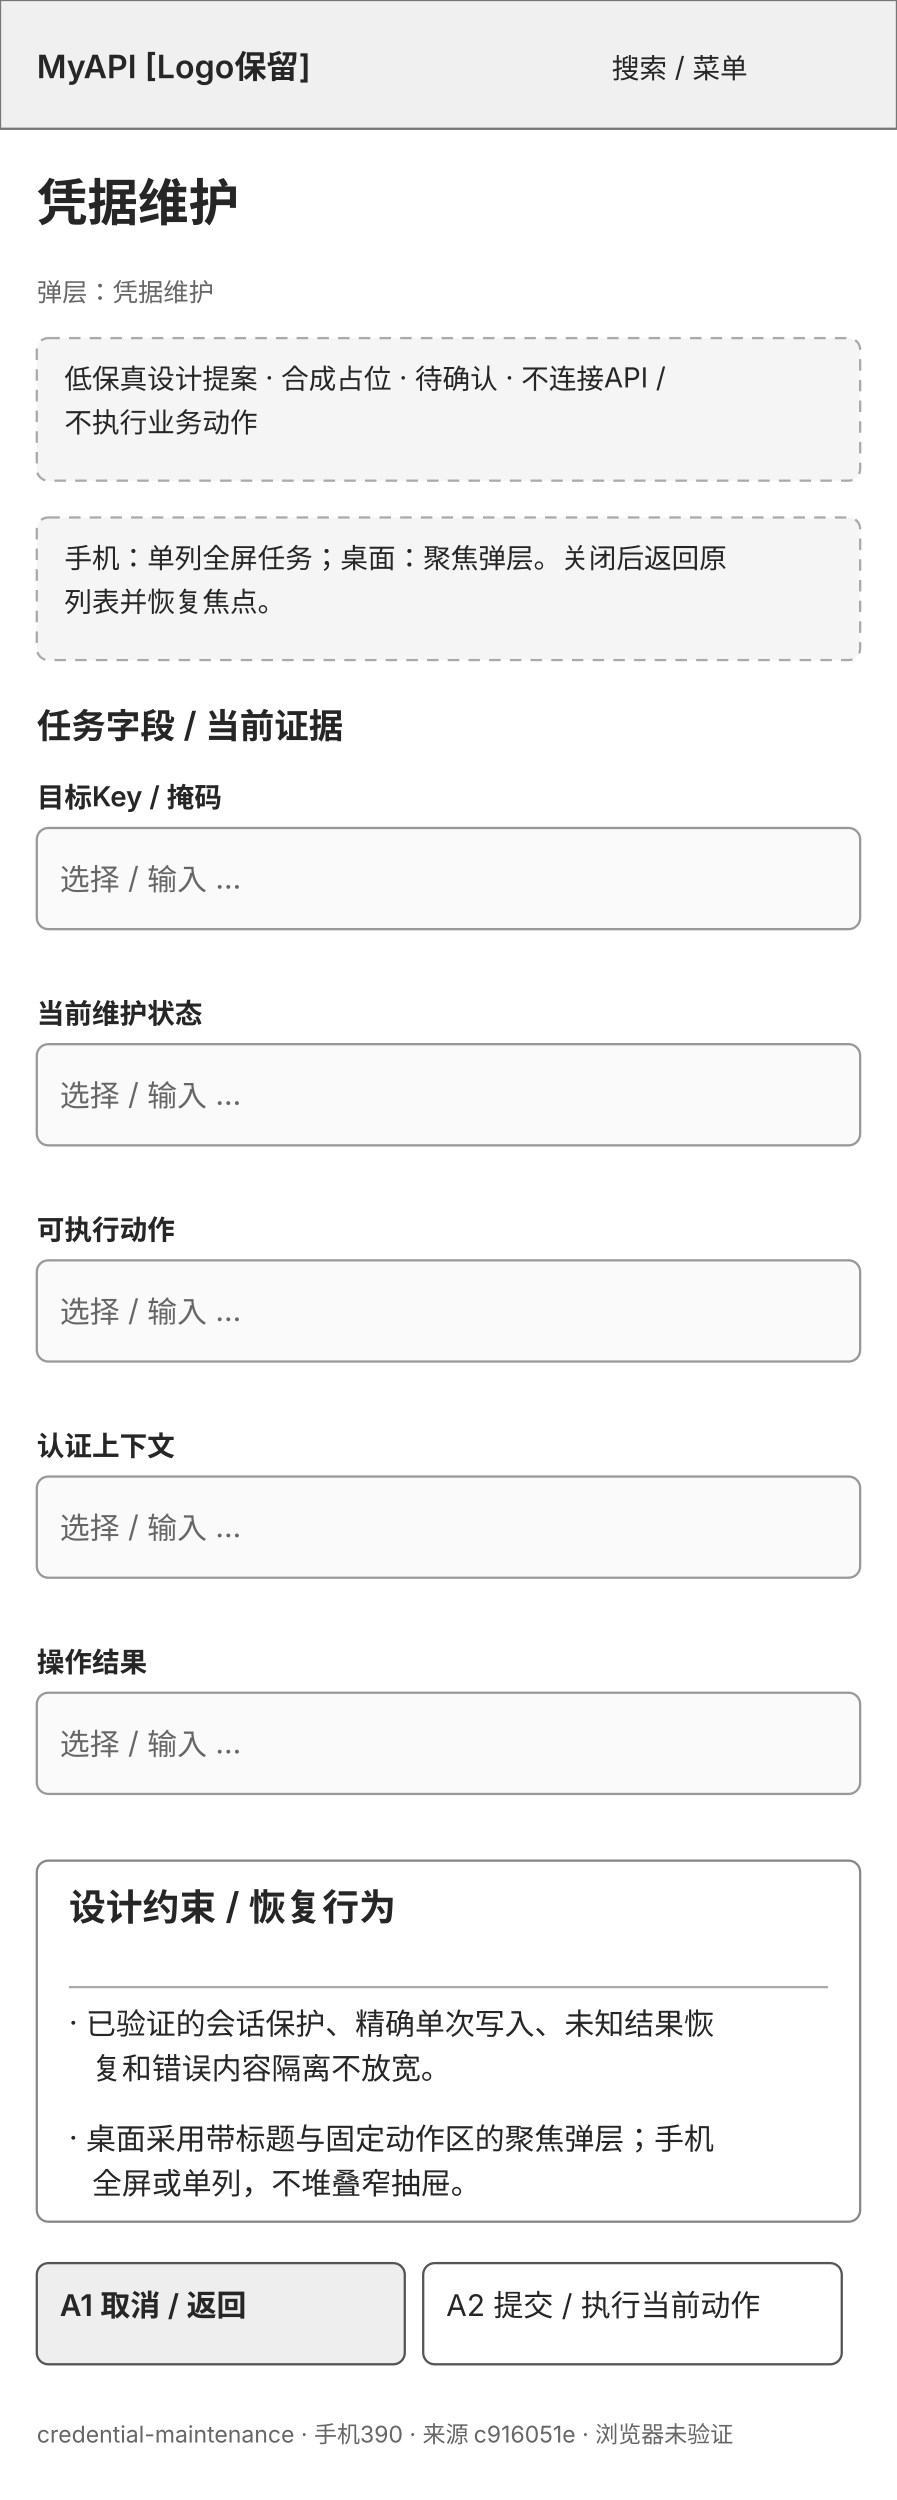
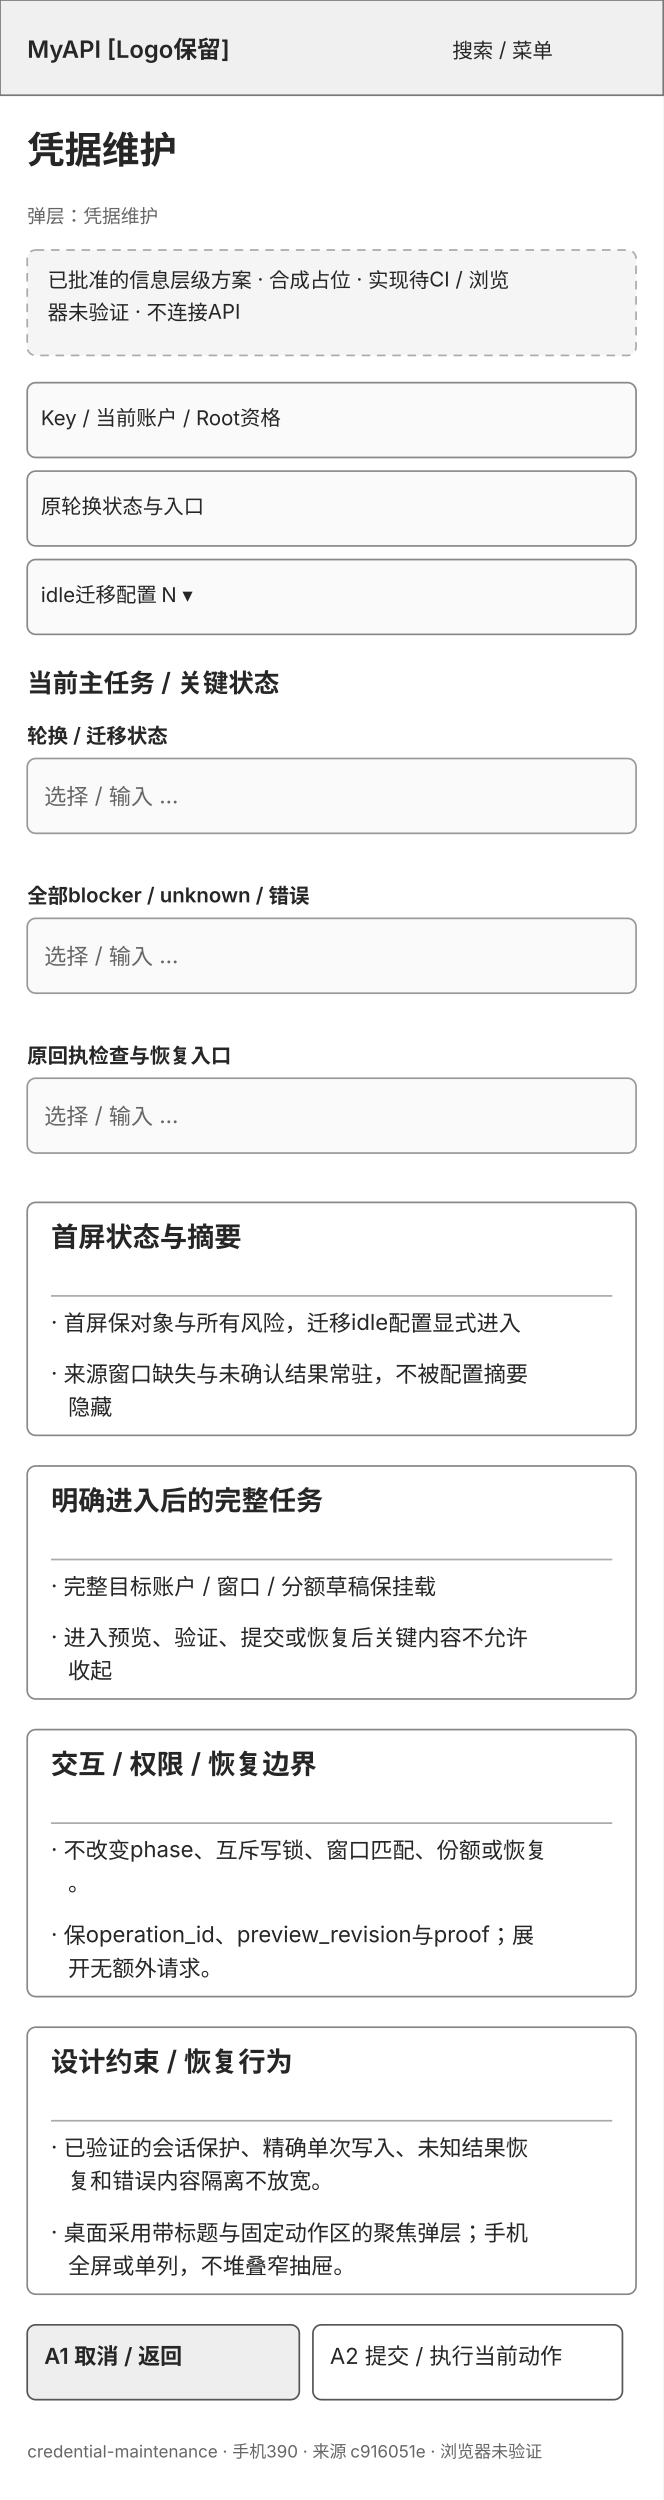
- <svg xmlns="http://www.w3.org/2000/svg" width="390" height="1087" viewBox="0 0 390 1087" role="img" aria-labelledby="title desc">
+ <svg xmlns="http://www.w3.org/2000/svg" width="390" height="1470" viewBox="0 0 390 1470" role="img" aria-labelledby="title desc">
  <rect width="100%" height="100%" fill="#ffffff" />
  <g font-family="system-ui, -apple-system, BlinkMacSystemFont, sans-serif">
    <rect x="0" y="0" width="390" height="56" rx="0" fill="#f0f0f0" stroke="#777777" />
    <text x="16" y="34" font-size="14" font-weight="600" fill="#262626">MyAPI  [Logo保留]</text>
    <text x="266" y="34" font-size="12" font-weight="normal" fill="#262626">搜索  /  菜单</text>
    <text x="16" y="96" font-size="22" font-weight="600" fill="#262626">凭据维护</text>
    <text x="16" y="131" font-size="11" font-weight="normal" fill="#666666">弹层：凭据维护</text>
    <rect x="16" y="147" width="358" height="62" rx="5" fill="#f5f5f5" stroke="#aaaaaa" stroke-dasharray="5 4" />
-     <text x="28" y="169" font-size="12" font-weight="normal" fill="#262626">低保真设计提案 · 合成占位 · 待确认 · 不连接API / </text>
-     <text x="28" y="188" font-size="12" font-weight="normal" fill="#262626">不执行业务动作</text>
-     <rect x="16" y="225" width="358" height="62" rx="5" fill="#f5f5f5" stroke="#aaaaaa" stroke-dasharray="5 4" />
-     <text x="28" y="247" font-size="12" font-weight="normal" fill="#262626">手机：单列全屏任务；桌面：聚焦弹层。关闭后返回原</text>
-     <text x="28" y="266" font-size="12" font-weight="normal" fill="#262626">列表并恢复焦点。</text>
-     <text x="16" y="321" font-size="15" font-weight="600" fill="#262626">任务字段 / 当前证据</text>
-     <text x="16.0" y="351" font-size="12" font-weight="600" fill="#262626">目标Key / 掩码</text>
-     <rect x="16.0" y="360" width="358.0" height="44" rx="5" fill="#fafafa" stroke="#999999" />
-     <text x="26.0" y="387" font-size="13" font-weight="normal" fill="#666666">选择 / 输入 …</text>
-     <text x="16.0" y="445" font-size="12" font-weight="600" fill="#262626">当前维护状态</text>
-     <rect x="16.0" y="454" width="358.0" height="44" rx="5" fill="#fafafa" stroke="#999999" />
-     <text x="26.0" y="481" font-size="13" font-weight="normal" fill="#666666">选择 / 输入 …</text>
-     <text x="16.0" y="539" font-size="12" font-weight="600" fill="#262626">可执行动作</text>
-     <rect x="16.0" y="548" width="358.0" height="44" rx="5" fill="#fafafa" stroke="#999999" />
-     <text x="26.0" y="575" font-size="13" font-weight="normal" fill="#666666">选择 / 输入 …</text>
-     <text x="16.0" y="633" font-size="12" font-weight="600" fill="#262626">认证上下文</text>
-     <rect x="16.0" y="642" width="358.0" height="44" rx="5" fill="#fafafa" stroke="#999999" />
-     <text x="26.0" y="669" font-size="13" font-weight="normal" fill="#666666">选择 / 输入 …</text>
-     <text x="16.0" y="727" font-size="12" font-weight="600" fill="#262626">操作结果</text>
-     <rect x="16.0" y="736" width="358.0" height="44" rx="5" fill="#fafafa" stroke="#999999" />
-     <text x="26.0" y="763" font-size="13" font-weight="normal" fill="#666666">选择 / 输入 …</text>
-     <rect x="16" y="809" width="358" height="157" rx="5" fill="#ffffff" stroke="#888888" />
-     <text x="30" y="835" font-size="16" font-weight="600" fill="#262626">设计约束 / 恢复行为</text>
-     <line x1="30" y1="864" x2="360" y2="864" stroke="#aaaaaa" />
-     <text x="30" y="884" font-size="13" font-weight="normal" fill="#262626">· 已验证的会话保护、精确单次写入、未知结果恢</text>
-     <text x="40" y="904" font-size="13" font-weight="normal" fill="#262626">复和错误内容隔离不放宽。</text>
-     <text x="30" y="934" font-size="13" font-weight="normal" fill="#262626">· 桌面采用带标题与固定动作区的聚焦弹层；手机</text>
-     <text x="40" y="954" font-size="13" font-weight="normal" fill="#262626">全屏或单列，不堆叠窄抽屉。</text>
-     <rect x="16" y="984" width="160" height="44" rx="5" fill="#eeeeee" stroke="#555555" />
-     <text x="26" y="1007" font-size="13" font-weight="600" fill="#262626">A1 取消 / 返回</text>
-     <rect x="184" y="984" width="182" height="44" rx="5" fill="#ffffff" stroke="#555555" />
-     <text x="194" y="1007" font-size="13" font-weight="normal" fill="#262626">A2 提交 / 执行当前动作</text>
-     <text x="16" y="1062" font-size="10" font-weight="normal" fill="#666666">credential-maintenance · 手机390 · 来源 c916051e · 浏览器未验证</text>
+     <text x="28" y="169" font-size="12" font-weight="normal" fill="#262626">已批准的信息层级方案 · 合成占位 · 实现待CI / 浏览</text>
+     <text x="28" y="188" font-size="12" font-weight="normal" fill="#262626">器未验证 · 不连接API</text>
+     <rect x="16.0" y="225" width="358.0" height="44" rx="5" fill="#fafafa" stroke="#888888" />
+     <text x="24.0" y="250" font-size="12" font-weight="normal" fill="#262626">Key / 当前账户 / Root资格</text>
+     <rect x="16.0" y="277" width="358.0" height="44" rx="5" fill="#fafafa" stroke="#888888" />
+     <text x="24.0" y="302" font-size="12" font-weight="normal" fill="#262626">原轮换状态与入口</text>
+     <rect x="16.0" y="329" width="358.0" height="44" rx="5" fill="#fafafa" stroke="#888888" />
+     <text x="24.0" y="354" font-size="12" font-weight="normal" fill="#262626">idle迁移配置 N ▾</text>
+     <text x="16" y="407" font-size="15" font-weight="600" fill="#262626">当前主任务 / 关键状态</text>
+     <text x="16.0" y="437" font-size="12" font-weight="600" fill="#262626">轮换 / 迁移状态</text>
+     <rect x="16.0" y="446" width="358.0" height="44" rx="5" fill="#fafafa" stroke="#999999" />
+     <text x="26.0" y="473" font-size="13" font-weight="normal" fill="#666666">选择 / 输入 …</text>
+     <text x="16.0" y="531" font-size="12" font-weight="600" fill="#262626">全部blocker / unknown / 错误</text>
+     <rect x="16.0" y="540" width="358.0" height="44" rx="5" fill="#fafafa" stroke="#999999" />
+     <text x="26.0" y="567" font-size="13" font-weight="normal" fill="#666666">选择 / 输入 …</text>
+     <text x="16.0" y="625" font-size="12" font-weight="600" fill="#262626">原回执检查与恢复入口</text>
+     <rect x="16.0" y="634" width="358.0" height="44" rx="5" fill="#fafafa" stroke="#999999" />
+     <text x="26.0" y="661" font-size="13" font-weight="normal" fill="#666666">选择 / 输入 …</text>
+     <rect x="16" y="707" width="358" height="137" rx="5" fill="#ffffff" stroke="#888888" />
+     <text x="30" y="733" font-size="16" font-weight="600" fill="#262626">首屏状态与摘要</text>
+     <line x1="30" y1="762" x2="360" y2="762" stroke="#aaaaaa" />
+     <text x="30" y="782" font-size="13" font-weight="normal" fill="#262626">· 首屏保对象与所有风险，迁移idle配置显式进入</text>
+     <text x="30" y="812" font-size="13" font-weight="normal" fill="#262626">· 来源窗口缺失与未确认结果常驻，不被配置摘要</text>
+     <text x="40" y="832" font-size="13" font-weight="normal" fill="#262626">隐藏</text>
+     <rect x="16" y="862" width="358" height="137" rx="5" fill="#ffffff" stroke="#888888" />
+     <text x="30" y="888" font-size="16" font-weight="600" fill="#262626">明确进入后的完整任务</text>
+     <line x1="30" y1="917" x2="360" y2="917" stroke="#aaaaaa" />
+     <text x="30" y="937" font-size="13" font-weight="normal" fill="#262626">· 完整目标账户 / 窗口 / 分额草稿保挂载</text>
+     <text x="30" y="967" font-size="13" font-weight="normal" fill="#262626">· 进入预览、验证、提交或恢复后关键内容不允许</text>
+     <text x="40" y="987" font-size="13" font-weight="normal" fill="#262626">收起</text>
+     <rect x="16" y="1017" width="358" height="157" rx="5" fill="#ffffff" stroke="#888888" />
+     <text x="30" y="1043" font-size="16" font-weight="600" fill="#262626">交互 / 权限 / 恢复边界</text>
+     <line x1="30" y1="1072" x2="360" y2="1072" stroke="#aaaaaa" />
+     <text x="30" y="1092" font-size="13" font-weight="normal" fill="#262626">· 不改变phase、互斥写锁、窗口匹配、份额或恢复</text>
+     <text x="40" y="1112" font-size="13" font-weight="normal" fill="#262626">。</text>
+     <text x="30" y="1142" font-size="13" font-weight="normal" fill="#262626">· 保operation_id、preview_revision与proof；展</text>
+     <text x="40" y="1162" font-size="13" font-weight="normal" fill="#262626">开无额外请求。</text>
+     <rect x="16" y="1192" width="358" height="157" rx="5" fill="#ffffff" stroke="#888888" />
+     <text x="30" y="1218" font-size="16" font-weight="600" fill="#262626">设计约束 / 恢复行为</text>
+     <line x1="30" y1="1247" x2="360" y2="1247" stroke="#aaaaaa" />
+     <text x="30" y="1267" font-size="13" font-weight="normal" fill="#262626">· 已验证的会话保护、精确单次写入、未知结果恢</text>
+     <text x="40" y="1287" font-size="13" font-weight="normal" fill="#262626">复和错误内容隔离不放宽。</text>
+     <text x="30" y="1317" font-size="13" font-weight="normal" fill="#262626">· 桌面采用带标题与固定动作区的聚焦弹层；手机</text>
+     <text x="40" y="1337" font-size="13" font-weight="normal" fill="#262626">全屏或单列，不堆叠窄抽屉。</text>
+     <rect x="16" y="1367" width="160" height="44" rx="5" fill="#eeeeee" stroke="#555555" />
+     <text x="26" y="1390" font-size="13" font-weight="600" fill="#262626">A1 取消 / 返回</text>
+     <rect x="184" y="1367" width="182" height="44" rx="5" fill="#ffffff" stroke="#555555" />
+     <text x="194" y="1390" font-size="13" font-weight="normal" fill="#262626">A2 提交 / 执行当前动作</text>
+     <text x="16" y="1445" font-size="10" font-weight="normal" fill="#666666">credential-maintenance · 手机390 · 来源 c916051e · 浏览器未验证</text>
  </g>
</svg>
